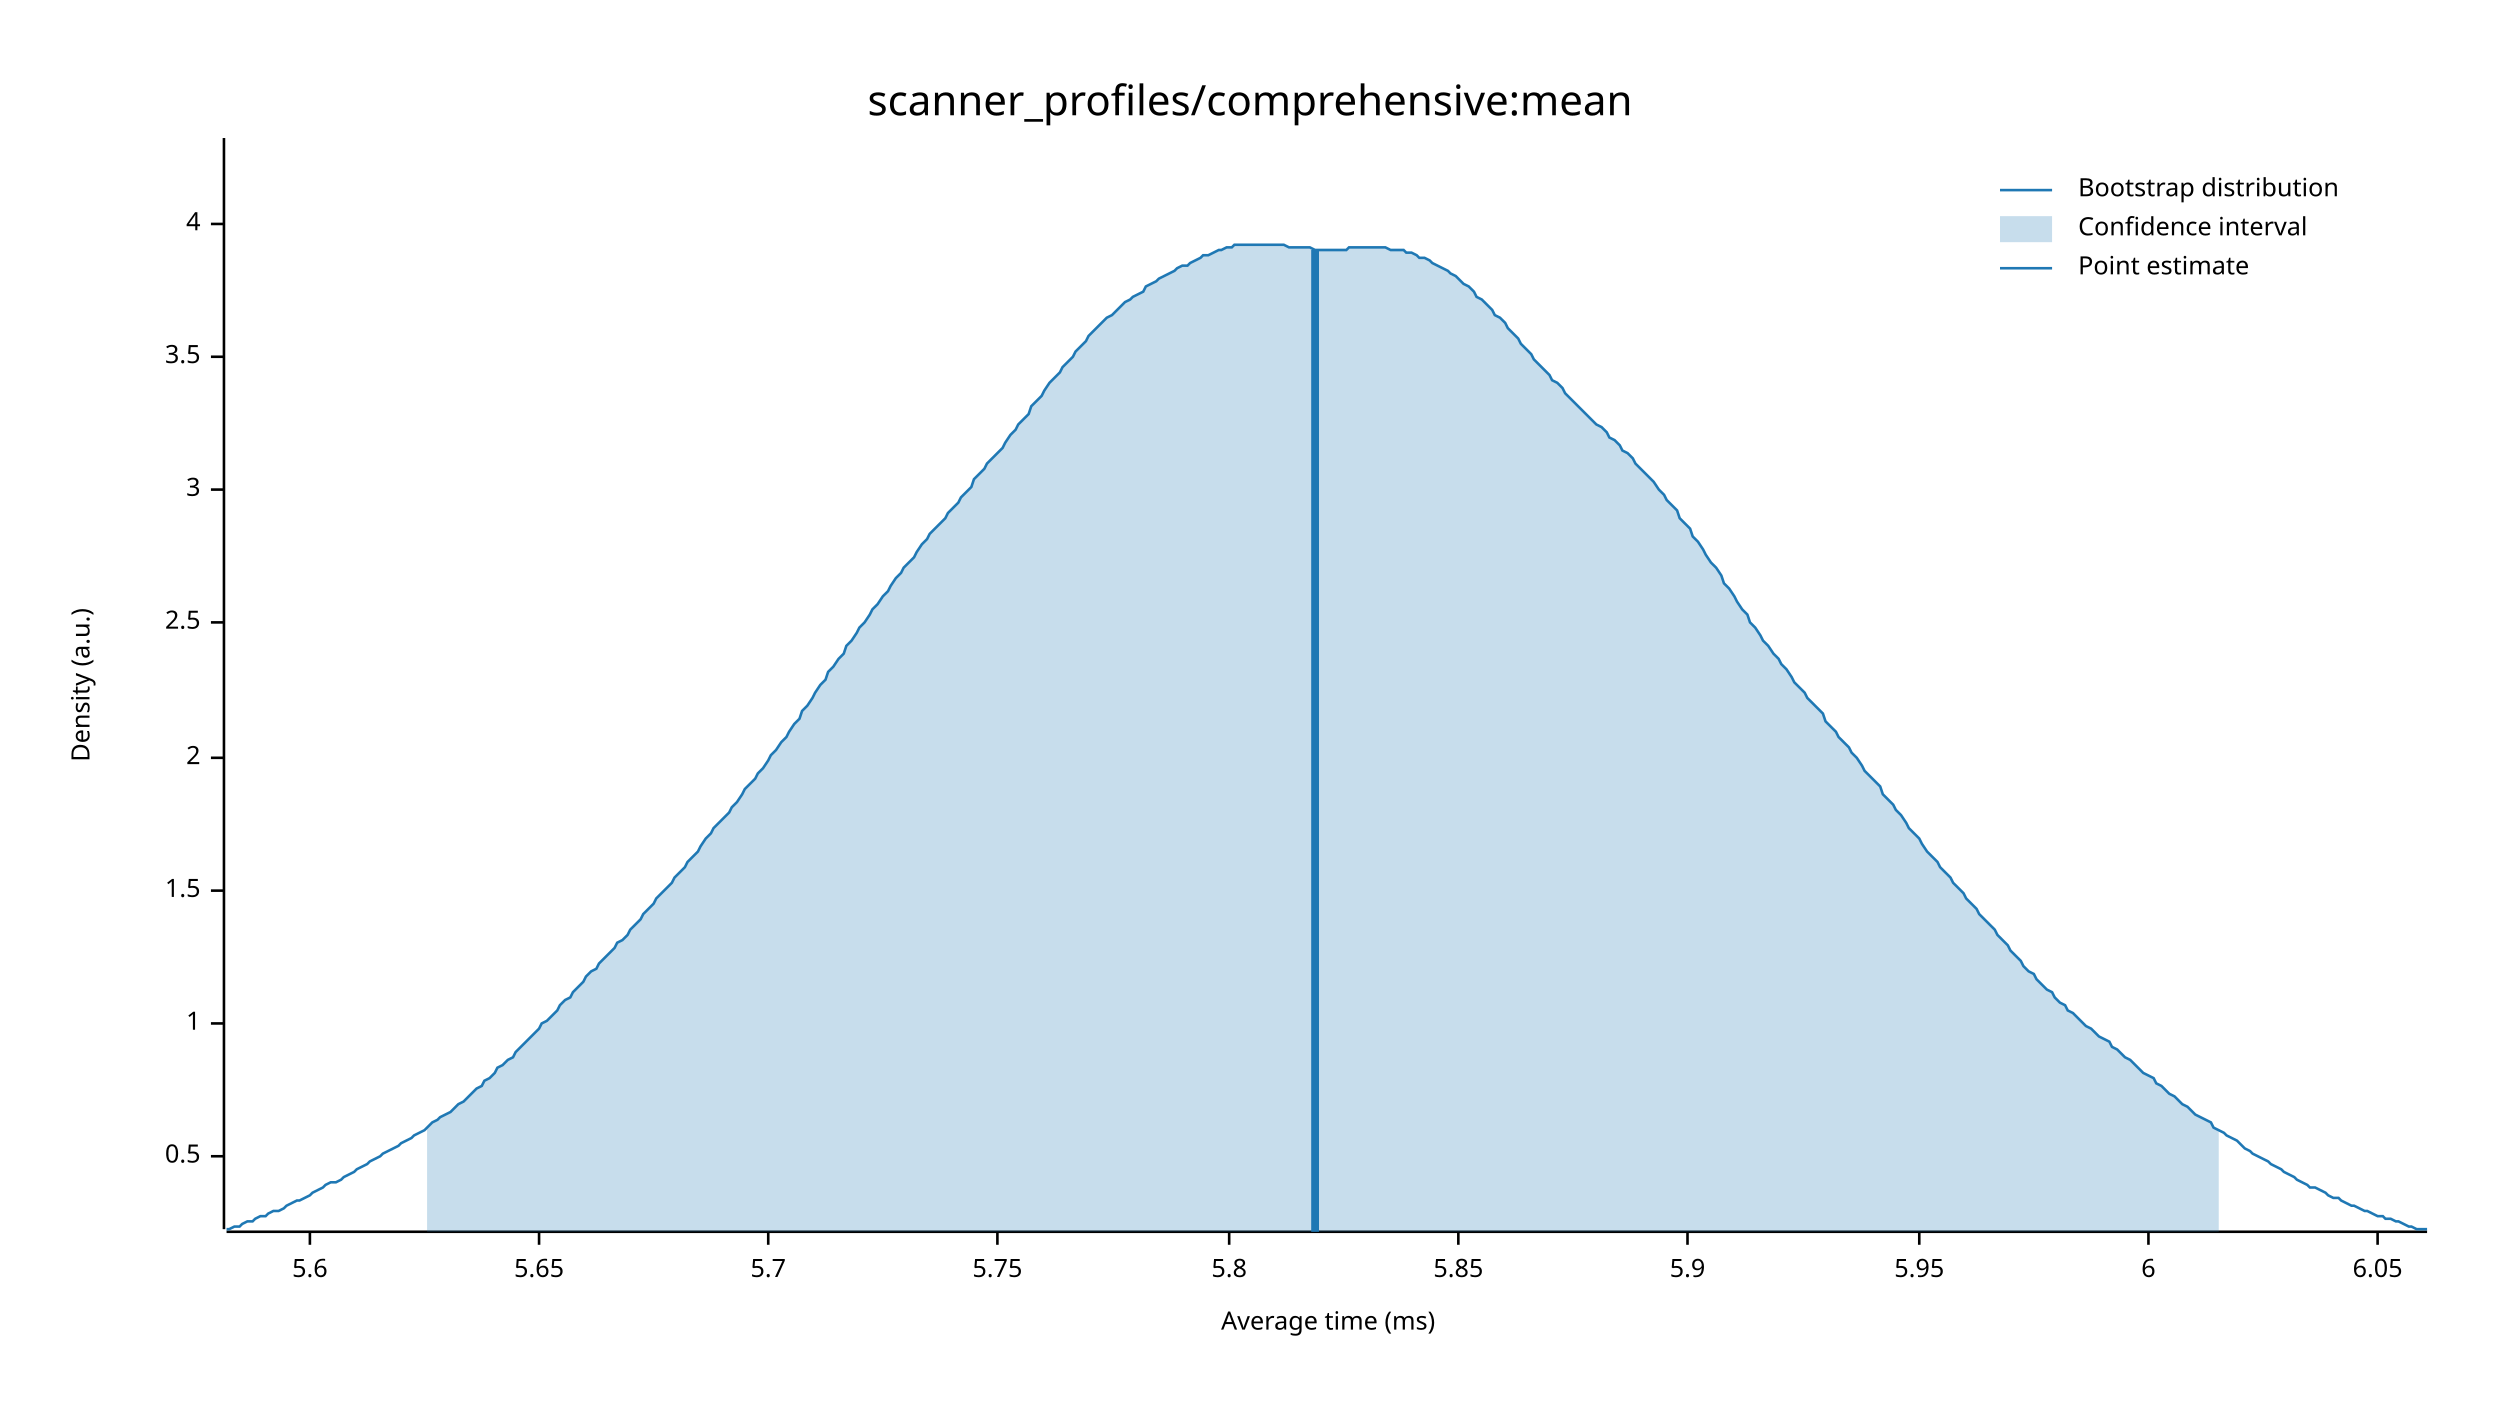
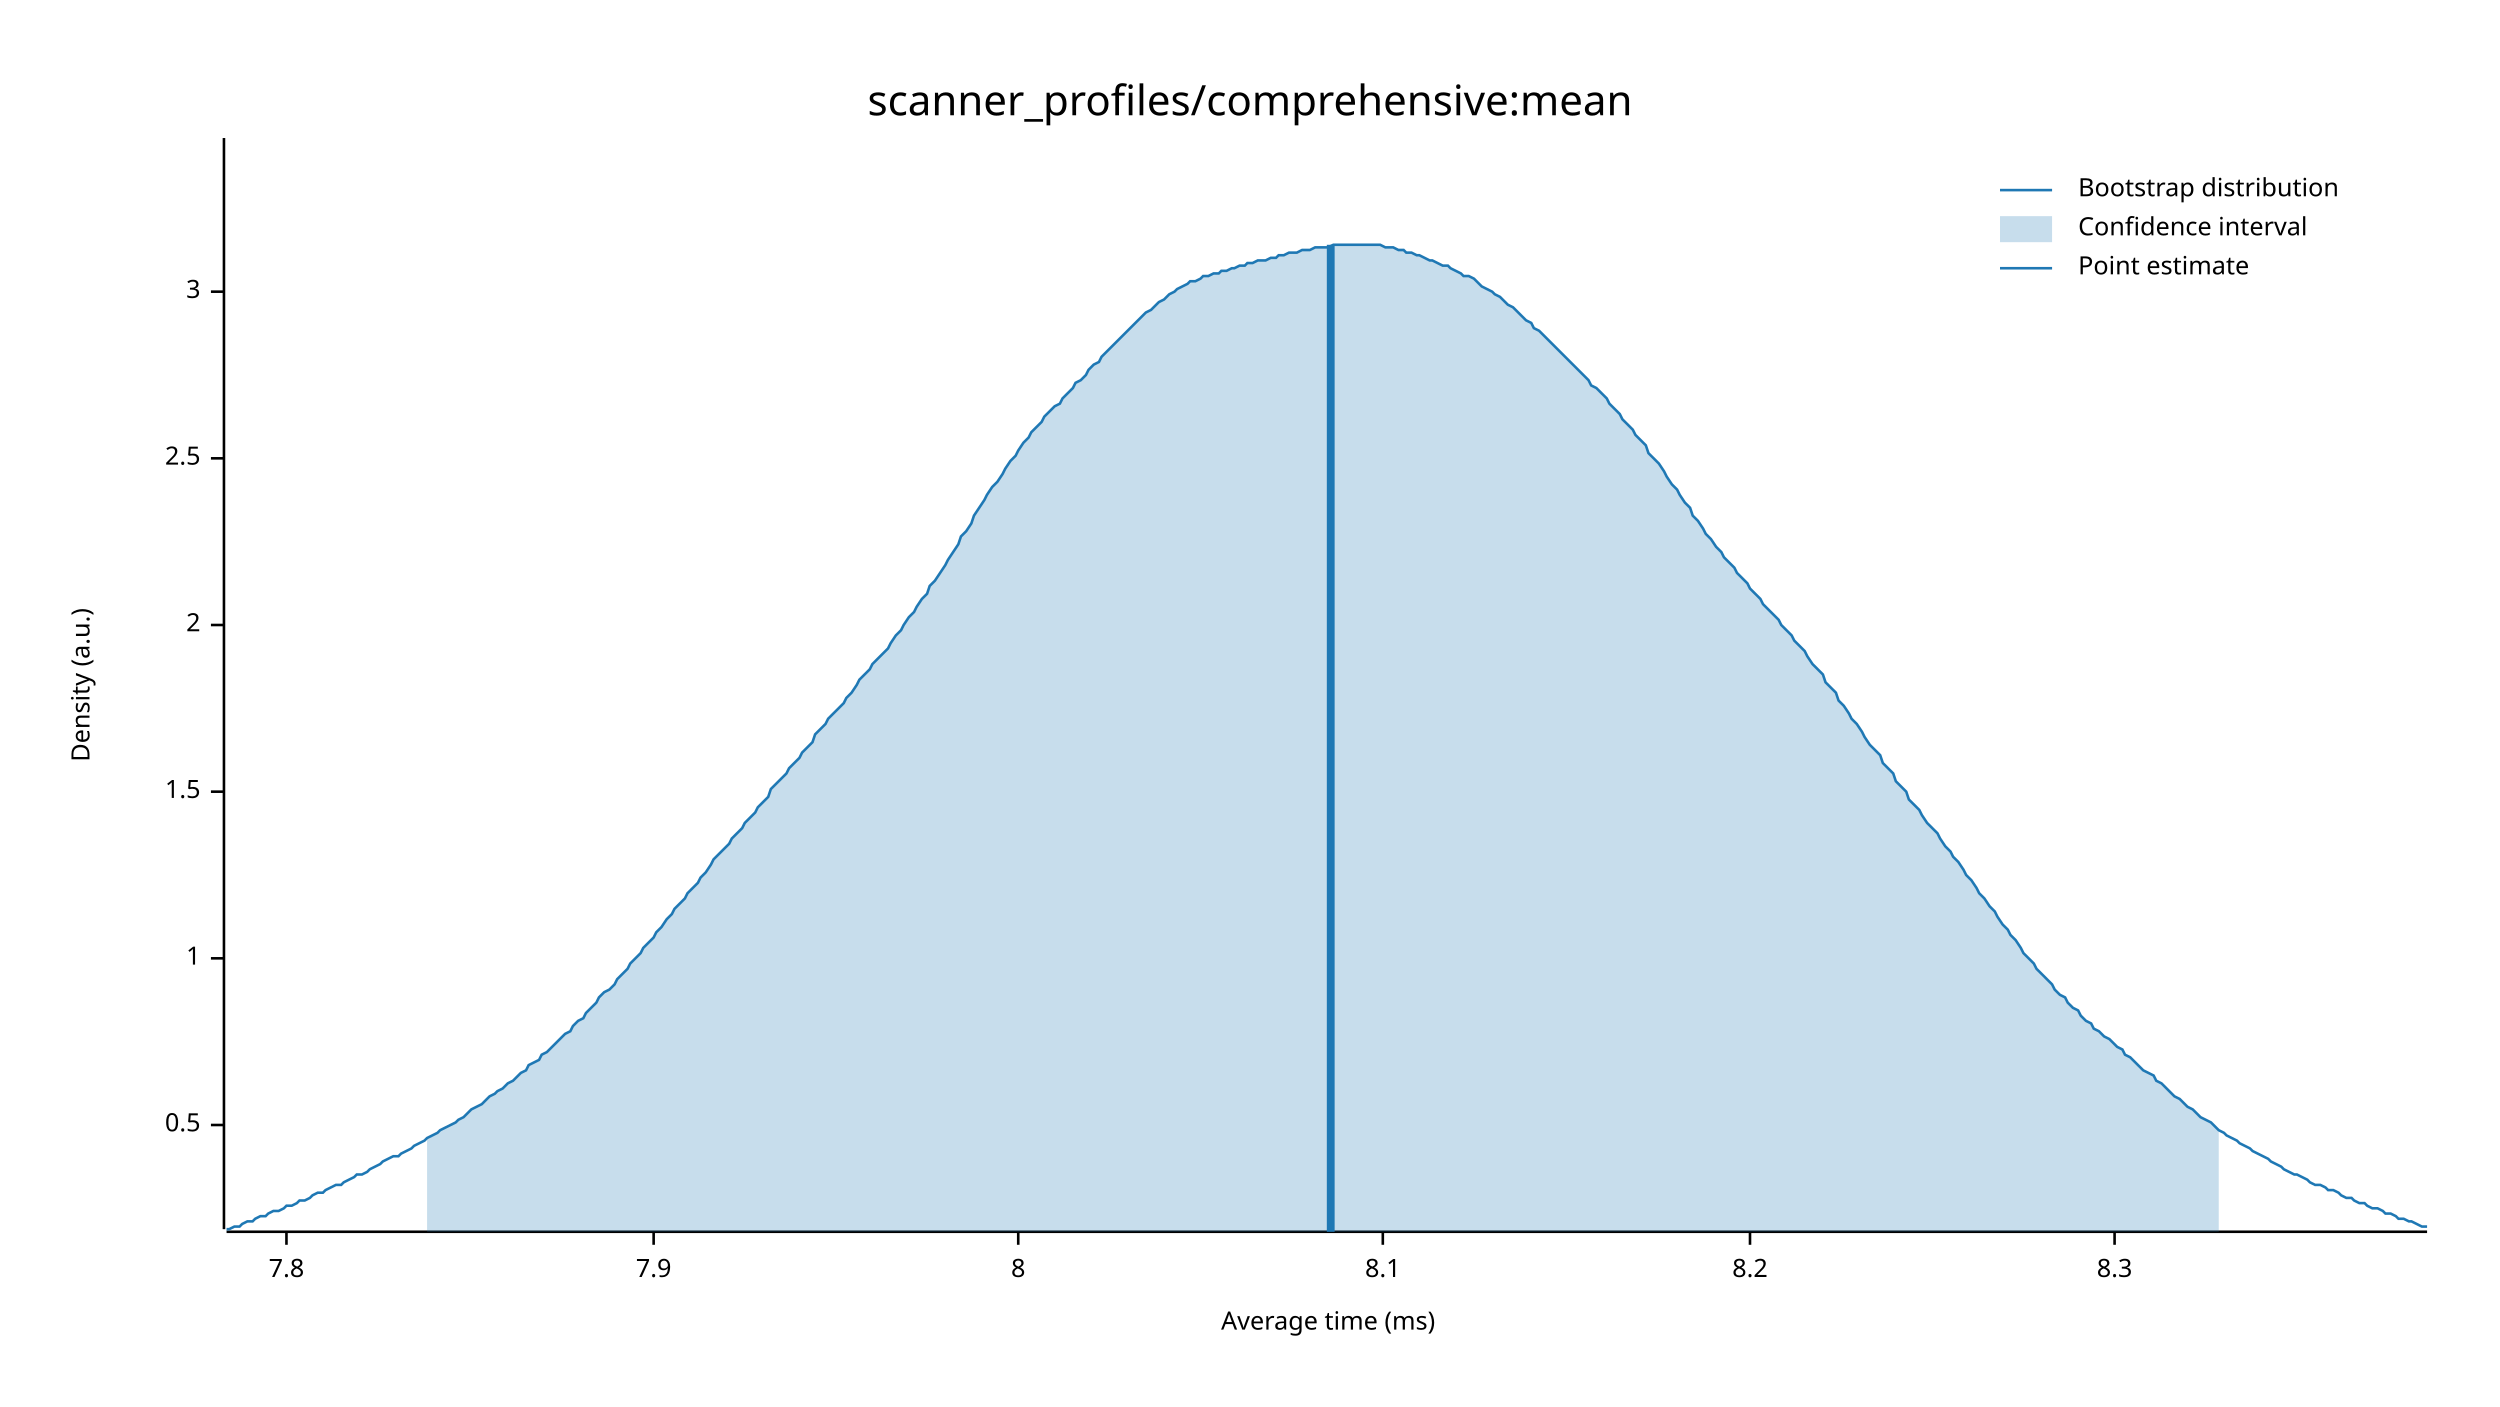
<svg xmlns="http://www.w3.org/2000/svg" width="960" height="540" viewBox="0 0 960 540">
  <text x="480" y="32" dy="0.76em" text-anchor="middle" font-family="sans-serif" font-size="16.129" opacity="1" fill="#000000">
scanner_profiles/comprehensive:mean
</text>
  <text x="27" y="263" dy="0.76em" text-anchor="middle" font-family="sans-serif" font-size="9.677" opacity="1" fill="#000000" transform="rotate(270, 27, 263)">
Density (a.u.)
</text>
  <text x="510" y="513" dy="-0.5ex" text-anchor="middle" font-family="sans-serif" font-size="9.677" opacity="1" fill="#000000">
Average time (ms)
</text>
  <polyline fill="none" opacity="1" stroke="#000000" stroke-width="1" points="86,53 86,472 " />
-   <text x="77" y="444" dy="0.5ex" text-anchor="end" font-family="sans-serif" font-size="9.677" opacity="1" fill="#000000">
+   <text x="77" y="432" dy="0.5ex" text-anchor="end" font-family="sans-serif" font-size="9.677" opacity="1" fill="#000000">
0.5
</text>
-   <polyline fill="none" opacity="1" stroke="#000000" stroke-width="1" points="81,444 86,444 " />
-   <text x="77" y="393" dy="0.5ex" text-anchor="end" font-family="sans-serif" font-size="9.677" opacity="1" fill="#000000">
+   <polyline fill="none" opacity="1" stroke="#000000" stroke-width="1" points="81,432 86,432 " />
+   <text x="77" y="368" dy="0.5ex" text-anchor="end" font-family="sans-serif" font-size="9.677" opacity="1" fill="#000000">
1
</text>
-   <polyline fill="none" opacity="1" stroke="#000000" stroke-width="1" points="81,393 86,393 " />
-   <text x="77" y="342" dy="0.5ex" text-anchor="end" font-family="sans-serif" font-size="9.677" opacity="1" fill="#000000">
+   <polyline fill="none" opacity="1" stroke="#000000" stroke-width="1" points="81,368 86,368 " />
+   <text x="77" y="304" dy="0.5ex" text-anchor="end" font-family="sans-serif" font-size="9.677" opacity="1" fill="#000000">
1.5
</text>
-   <polyline fill="none" opacity="1" stroke="#000000" stroke-width="1" points="81,342 86,342 " />
-   <text x="77" y="291" dy="0.5ex" text-anchor="end" font-family="sans-serif" font-size="9.677" opacity="1" fill="#000000">
+   <polyline fill="none" opacity="1" stroke="#000000" stroke-width="1" points="81,304 86,304 " />
+   <text x="77" y="240" dy="0.5ex" text-anchor="end" font-family="sans-serif" font-size="9.677" opacity="1" fill="#000000">
2
</text>
-   <polyline fill="none" opacity="1" stroke="#000000" stroke-width="1" points="81,291 86,291 " />
-   <text x="77" y="239" dy="0.5ex" text-anchor="end" font-family="sans-serif" font-size="9.677" opacity="1" fill="#000000">
+   <polyline fill="none" opacity="1" stroke="#000000" stroke-width="1" points="81,240 86,240 " />
+   <text x="77" y="176" dy="0.5ex" text-anchor="end" font-family="sans-serif" font-size="9.677" opacity="1" fill="#000000">
2.5
</text>
-   <polyline fill="none" opacity="1" stroke="#000000" stroke-width="1" points="81,239 86,239 " />
-   <text x="77" y="188" dy="0.5ex" text-anchor="end" font-family="sans-serif" font-size="9.677" opacity="1" fill="#000000">
+   <polyline fill="none" opacity="1" stroke="#000000" stroke-width="1" points="81,176 86,176 " />
+   <text x="77" y="112" dy="0.5ex" text-anchor="end" font-family="sans-serif" font-size="9.677" opacity="1" fill="#000000">
3
</text>
-   <polyline fill="none" opacity="1" stroke="#000000" stroke-width="1" points="81,188 86,188 " />
-   <text x="77" y="137" dy="0.5ex" text-anchor="end" font-family="sans-serif" font-size="9.677" opacity="1" fill="#000000">
- 3.5
+   <polyline fill="none" opacity="1" stroke="#000000" stroke-width="1" points="81,112 86,112 " />
+   <polyline fill="none" opacity="1" stroke="#000000" stroke-width="1" points="87,473 932,473 " />
+   <text x="110" y="483" dy="0.76em" text-anchor="middle" font-family="sans-serif" font-size="9.677" opacity="1" fill="#000000">
+ 7.8
</text>
-   <polyline fill="none" opacity="1" stroke="#000000" stroke-width="1" points="81,137 86,137 " />
-   <text x="77" y="86" dy="0.5ex" text-anchor="end" font-family="sans-serif" font-size="9.677" opacity="1" fill="#000000">
- 4
+   <polyline fill="none" opacity="1" stroke="#000000" stroke-width="1" points="110,473 110,478 " />
+   <text x="251" y="483" dy="0.76em" text-anchor="middle" font-family="sans-serif" font-size="9.677" opacity="1" fill="#000000">
+ 7.9
</text>
-   <polyline fill="none" opacity="1" stroke="#000000" stroke-width="1" points="81,86 86,86 " />
-   <polyline fill="none" opacity="1" stroke="#000000" stroke-width="1" points="87,473 932,473 " />
-   <text x="119" y="483" dy="0.76em" text-anchor="middle" font-family="sans-serif" font-size="9.677" opacity="1" fill="#000000">
- 5.6
+   <polyline fill="none" opacity="1" stroke="#000000" stroke-width="1" points="251,473 251,478 " />
+   <text x="391" y="483" dy="0.76em" text-anchor="middle" font-family="sans-serif" font-size="9.677" opacity="1" fill="#000000">
+ 8
</text>
-   <polyline fill="none" opacity="1" stroke="#000000" stroke-width="1" points="119,473 119,478 " />
-   <text x="207" y="483" dy="0.76em" text-anchor="middle" font-family="sans-serif" font-size="9.677" opacity="1" fill="#000000">
- 5.65
+   <polyline fill="none" opacity="1" stroke="#000000" stroke-width="1" points="391,473 391,478 " />
+   <text x="531" y="483" dy="0.76em" text-anchor="middle" font-family="sans-serif" font-size="9.677" opacity="1" fill="#000000">
+ 8.1
</text>
-   <polyline fill="none" opacity="1" stroke="#000000" stroke-width="1" points="207,473 207,478 " />
-   <text x="295" y="483" dy="0.76em" text-anchor="middle" font-family="sans-serif" font-size="9.677" opacity="1" fill="#000000">
- 5.7
+   <polyline fill="none" opacity="1" stroke="#000000" stroke-width="1" points="531,473 531,478 " />
+   <text x="672" y="483" dy="0.76em" text-anchor="middle" font-family="sans-serif" font-size="9.677" opacity="1" fill="#000000">
+ 8.2
</text>
-   <polyline fill="none" opacity="1" stroke="#000000" stroke-width="1" points="295,473 295,478 " />
-   <text x="383" y="483" dy="0.76em" text-anchor="middle" font-family="sans-serif" font-size="9.677" opacity="1" fill="#000000">
- 5.75
+   <polyline fill="none" opacity="1" stroke="#000000" stroke-width="1" points="672,473 672,478 " />
+   <text x="812" y="483" dy="0.76em" text-anchor="middle" font-family="sans-serif" font-size="9.677" opacity="1" fill="#000000">
+ 8.3
</text>
-   <polyline fill="none" opacity="1" stroke="#000000" stroke-width="1" points="383,473 383,478 " />
-   <text x="472" y="483" dy="0.76em" text-anchor="middle" font-family="sans-serif" font-size="9.677" opacity="1" fill="#000000">
- 5.8
- </text>
-   <polyline fill="none" opacity="1" stroke="#000000" stroke-width="1" points="472,473 472,478 " />
-   <text x="560" y="483" dy="0.76em" text-anchor="middle" font-family="sans-serif" font-size="9.677" opacity="1" fill="#000000">
- 5.85
- </text>
-   <polyline fill="none" opacity="1" stroke="#000000" stroke-width="1" points="560,473 560,478 " />
-   <text x="648" y="483" dy="0.76em" text-anchor="middle" font-family="sans-serif" font-size="9.677" opacity="1" fill="#000000">
- 5.9
- </text>
-   <polyline fill="none" opacity="1" stroke="#000000" stroke-width="1" points="648,473 648,478 " />
-   <text x="737" y="483" dy="0.76em" text-anchor="middle" font-family="sans-serif" font-size="9.677" opacity="1" fill="#000000">
- 5.95
- </text>
-   <polyline fill="none" opacity="1" stroke="#000000" stroke-width="1" points="737,473 737,478 " />
-   <text x="825" y="483" dy="0.76em" text-anchor="middle" font-family="sans-serif" font-size="9.677" opacity="1" fill="#000000">
- 6
- </text>
-   <polyline fill="none" opacity="1" stroke="#000000" stroke-width="1" points="825,473 825,478 " />
-   <text x="913" y="483" dy="0.76em" text-anchor="middle" font-family="sans-serif" font-size="9.677" opacity="1" fill="#000000">
- 6.05
- </text>
-   <polyline fill="none" opacity="1" stroke="#000000" stroke-width="1" points="913,473 913,478 " />
-   <polyline fill="none" opacity="1" stroke="#1F78B4" stroke-width="1" points="87,472 88,472 90,471 92,471 93,470 95,469 97,469 98,468 100,467 102,467 103,466 105,465 107,465 109,464 110,463 112,462 114,461 115,461 117,460 119,459 120,458 122,457 124,456 125,455 127,454 129,454 131,453 132,452 134,451 136,450 137,449 139,448 141,447 142,446 144,445 146,444 147,443 149,442 151,441 153,440 154,439 156,438 158,437 159,436 161,435 163,434 164,433 166,431 168,430 169,429 171,428 173,427 175,425 176,424 178,423 180,421 181,420 183,418 185,417 186,415 188,414 190,412 191,410 193,409 195,407 197,406 198,404 200,402 202,400 203,399 205,397 207,395 208,393 210,392 212,390 214,388 215,386 217,384 219,383 220,381 222,379 224,377 225,375 227,373 229,372 230,370 232,368 234,366 236,364 237,362 239,361 241,359 242,357 244,355 246,353 247,351 249,349 251,347 252,345 254,343 256,341 258,339 259,337 261,335 263,333 264,331 266,329 268,327 269,325 271,322 273,320 274,318 276,316 278,314 280,312 281,310 283,308 285,305 286,303 288,301 290,299 291,297 293,295 295,292 296,290 298,288 300,285 302,283 303,281 305,278 307,276 308,273 310,271 312,268 313,266 315,263 317,261 318,258 320,256 322,253 324,251 325,248 327,246 329,243 330,241 332,239 334,236 335,234 337,232 339,229 341,227 342,225 344,222 346,220 347,218 349,216 351,214 352,212 354,209 356,207 357,205 359,203 361,201 363,199 364,197 366,195 368,193 369,191 371,189 373,187 374,184 376,182 378,180 379,178 381,176 383,174 385,172 386,170 388,167 390,165 391,163 393,161 395,159 396,156 398,154 400,152 401,150 403,147 405,145 407,143 408,141 410,139 412,137 413,135 415,133 417,131 418,129 420,127 422,125 423,124 425,122 427,121 429,119 430,118 432,116 434,115 435,114 437,113 439,112 440,110 442,109 444,108 445,107 447,106 449,105 451,104 452,103 454,102 456,102 457,101 459,100 461,99 462,98 464,98 466,97 468,96 469,96 471,95 473,95 474,94 476,94 478,94 479,94 481,94 483,94 484,94 486,94 488,94 490,94 491,94 493,94 495,95 496,95 498,95 500,95 501,95 503,95 505,96 506,96 508,96 510,96 512,96 513,96 515,96 517,96 518,95 520,95 522,95 523,95 525,95 527,95 528,95 530,95 532,95 534,96 535,96 537,96 539,96 540,97 542,97 544,98 545,99 547,99 549,100 550,101 552,102 554,103 556,104 557,105 559,106 561,108 562,109 564,110 566,112 567,114 569,115 571,117 573,119 574,121 576,122 578,124 579,126 581,128 583,130 584,132 586,134 588,136 589,138 591,140 593,142 595,144 596,146 598,147 600,149 601,151 603,153 605,155 606,156 608,158 610,160 611,161 613,163 615,164 617,166 618,168 620,169 622,171 623,173 625,174 627,176 628,178 630,180 632,182 633,183 635,185 637,188 639,190 640,192 642,194 644,196 645,199 647,201 649,203 650,206 652,208 654,211 655,213 657,216 659,218 661,221 662,224 664,226 666,229 667,231 669,234 671,236 672,239 674,241 676,244 677,246 679,248 681,251 683,253 684,255 686,257 688,260 689,262 691,264 693,266 694,268 696,270 698,272 700,274 701,277 703,279 705,281 706,283 708,285 710,287 711,289 713,291 715,294 716,296 718,298 720,300 722,302 723,305 725,307 727,309 728,311 730,313 732,316 733,318 735,320 737,322 738,324 740,327 742,329 744,331 745,333 747,335 749,337 750,339 752,341 754,343 755,345 757,347 759,349 760,351 762,353 764,355 766,357 767,359 769,361 771,363 772,365 774,367 776,369 777,371 779,373 781,374 782,376 784,378 786,380 788,381 789,383 791,385 793,386 794,388 796,389 798,391 799,392 801,394 803,395 804,396 806,398 808,399 810,400 811,402 813,403 815,405 816,406 818,407 820,409 821,410 823,412 825,413 827,414 828,416 830,417 832,419 833,420 835,421 837,423 838,424 840,425 842,427 843,428 845,429 847,430 849,431 850,433 852,434 854,435 855,436 857,437 859,438 860,439 862,441 864,442 865,443 867,444 869,445 871,446 872,447 874,448 876,449 877,450 879,451 881,452 882,453 884,454 886,455 887,456 889,456 891,457 893,458 894,459 896,460 898,460 899,461 901,462 903,463 904,463 906,464 908,465 909,465 911,466 913,467 915,467 916,468 918,468 920,469 921,469 923,470 925,471 926,471 928,472 930,472 932,472 " />
-   <polygon opacity="0.25" fill="#1F78B4" points="164,433 166,431 168,430 169,429 171,428 173,427 175,425 176,424 178,423 180,421 181,420 183,418 185,417 186,415 188,414 190,412 191,410 193,409 195,407 197,406 198,404 200,402 202,400 203,399 205,397 207,395 208,393 210,392 212,390 214,388 215,386 217,384 219,383 220,381 222,379 224,377 225,375 227,373 229,372 230,370 232,368 234,366 236,364 237,362 239,361 241,359 242,357 244,355 246,353 247,351 249,349 251,347 252,345 254,343 256,341 258,339 259,337 261,335 263,333 264,331 266,329 268,327 269,325 271,322 273,320 274,318 276,316 278,314 280,312 281,310 283,308 285,305 286,303 288,301 290,299 291,297 293,295 295,292 296,290 298,288 300,285 302,283 303,281 305,278 307,276 308,273 310,271 312,268 313,266 315,263 317,261 318,258 320,256 322,253 324,251 325,248 327,246 329,243 330,241 332,239 334,236 335,234 337,232 339,229 341,227 342,225 344,222 346,220 347,218 349,216 351,214 352,212 354,209 356,207 357,205 359,203 361,201 363,199 364,197 366,195 368,193 369,191 371,189 373,187 374,184 376,182 378,180 379,178 381,176 383,174 385,172 386,170 388,167 390,165 391,163 393,161 395,159 396,156 398,154 400,152 401,150 403,147 405,145 407,143 408,141 410,139 412,137 413,135 415,133 417,131 418,129 420,127 422,125 423,124 425,122 427,121 429,119 430,118 432,116 434,115 435,114 437,113 439,112 440,110 442,109 444,108 445,107 447,106 449,105 451,104 452,103 454,102 456,102 457,101 459,100 461,99 462,98 464,98 466,97 468,96 469,96 471,95 473,95 474,94 476,94 478,94 479,94 481,94 483,94 484,94 486,94 488,94 490,94 491,94 493,94 495,95 496,95 498,95 500,95 501,95 503,95 505,96 506,96 508,96 510,96 512,96 513,96 515,96 517,96 518,95 520,95 522,95 523,95 525,95 527,95 528,95 530,95 532,95 534,96 535,96 537,96 539,96 540,97 542,97 544,98 545,99 547,99 549,100 550,101 552,102 554,103 556,104 557,105 559,106 561,108 562,109 564,110 566,112 567,114 569,115 571,117 573,119 574,121 576,122 578,124 579,126 581,128 583,130 584,132 586,134 588,136 589,138 591,140 593,142 595,144 596,146 598,147 600,149 601,151 603,153 605,155 606,156 608,158 610,160 611,161 613,163 615,164 617,166 618,168 620,169 622,171 623,173 625,174 627,176 628,178 630,180 632,182 633,183 635,185 637,188 639,190 640,192 642,194 644,196 645,199 647,201 649,203 650,206 652,208 654,211 655,213 657,216 659,218 661,221 662,224 664,226 666,229 667,231 669,234 671,236 672,239 674,241 676,244 677,246 679,248 681,251 683,253 684,255 686,257 688,260 689,262 691,264 693,266 694,268 696,270 698,272 700,274 701,277 703,279 705,281 706,283 708,285 710,287 711,289 713,291 715,294 716,296 718,298 720,300 722,302 723,305 725,307 727,309 728,311 730,313 732,316 733,318 735,320 737,322 738,324 740,327 742,329 744,331 745,333 747,335 749,337 750,339 752,341 754,343 755,345 757,347 759,349 760,351 762,353 764,355 766,357 767,359 769,361 771,363 772,365 774,367 776,369 777,371 779,373 781,374 782,376 784,378 786,380 788,381 789,383 791,385 793,386 794,388 796,389 798,391 799,392 801,394 803,395 804,396 806,398 808,399 810,400 811,402 813,403 815,405 816,406 818,407 820,409 821,410 823,412 825,413 827,414 828,416 830,417 832,419 833,420 835,421 837,423 838,424 840,425 842,427 843,428 845,429 847,430 849,431 850,433 852,434 852,473 164,473 " />
-   <polyline fill="none" opacity="1" stroke="#1F78B4" stroke-width="3" points="505,473 505,96 " />
+   <polyline fill="none" opacity="1" stroke="#000000" stroke-width="1" points="812,473 812,478 " />
+   <polyline fill="none" opacity="1" stroke="#1F78B4" stroke-width="1" points="87,472 88,472 90,471 92,471 93,470 95,469 97,469 98,468 100,467 102,467 103,466 105,465 107,465 109,464 110,463 112,463 114,462 115,461 117,461 119,460 120,459 122,458 124,458 125,457 127,456 129,455 131,455 132,454 134,453 136,452 137,451 139,451 141,450 142,449 144,448 146,447 147,446 149,445 151,444 153,444 154,443 156,442 158,441 159,440 161,439 163,438 164,437 166,436 168,435 169,434 171,433 173,432 175,431 176,430 178,429 180,427 181,426 183,425 185,424 186,423 188,421 190,420 191,419 193,418 195,416 197,415 198,414 200,412 202,411 203,409 205,408 207,407 208,405 210,404 212,402 214,400 215,399 217,397 219,396 220,394 222,392 224,391 225,389 227,387 229,385 230,383 232,381 234,380 236,378 237,376 239,374 241,372 242,370 244,368 246,366 247,364 249,362 251,360 252,358 254,356 256,353 258,351 259,349 261,347 263,345 264,343 266,341 268,339 269,337 271,335 273,332 274,330 276,328 278,326 280,324 281,322 283,320 285,318 286,316 288,314 290,312 291,310 293,308 295,306 296,303 298,301 300,299 302,297 303,295 305,293 307,291 308,289 310,287 312,285 313,282 315,280 317,278 318,276 320,274 322,272 324,270 325,268 327,266 329,263 330,261 332,259 334,257 335,255 337,253 339,251 341,249 342,247 344,244 346,242 347,240 349,237 351,235 352,233 354,230 356,228 357,225 359,223 361,220 363,217 364,215 366,212 368,209 369,206 371,204 373,201 374,198 376,195 378,192 379,190 381,187 383,185 385,182 386,180 388,177 390,175 391,173 393,170 395,168 396,166 398,164 400,162 401,160 403,158 405,156 407,155 408,153 410,151 412,149 413,147 415,146 417,144 418,142 420,140 422,139 423,137 425,135 427,133 429,131 430,130 432,128 434,126 435,125 437,123 439,121 440,120 442,119 444,117 445,116 447,115 449,113 451,112 452,111 454,110 456,109 457,108 459,108 461,107 462,106 464,106 466,105 468,105 469,104 471,104 473,103 474,103 476,102 478,102 479,101 481,101 483,100 484,100 486,100 488,99 490,99 491,98 493,98 495,97 496,97 498,97 500,96 501,96 503,96 505,95 506,95 508,95 510,95 512,94 513,94 515,94 517,94 518,94 520,94 522,94 523,94 525,94 527,94 528,94 530,94 532,95 534,95 535,95 537,96 539,96 540,97 542,97 544,98 545,98 547,99 549,100 550,100 552,101 554,102 556,102 557,103 559,104 561,105 562,106 564,106 566,107 567,108 569,110 571,111 573,112 574,113 576,114 578,116 579,117 581,118 583,120 584,121 586,123 588,124 589,126 591,127 593,129 595,131 596,132 598,134 600,136 601,137 603,139 605,141 606,142 608,144 610,146 611,148 613,149 615,151 617,153 618,155 620,157 622,159 623,161 625,163 627,165 628,167 630,169 632,171 633,174 635,176 637,178 639,181 640,183 642,186 644,188 645,190 647,193 649,195 650,198 652,200 654,203 655,205 657,207 659,210 661,212 662,214 664,216 666,218 667,220 669,222 671,224 672,226 674,228 676,230 677,232 679,234 681,236 683,238 684,240 686,242 688,244 689,246 691,248 693,250 694,252 696,255 698,257 700,259 701,262 703,264 705,266 706,269 708,271 710,274 711,276 713,278 715,281 716,283 718,286 720,288 722,290 723,293 725,295 727,297 728,300 730,302 732,304 733,307 735,309 737,311 738,313 740,316 742,318 744,320 745,322 747,325 749,327 750,329 752,331 754,334 755,336 757,338 759,341 760,343 762,345 764,348 766,350 767,352 769,355 771,357 772,359 774,361 776,364 777,366 779,368 781,370 782,372 784,374 786,376 788,378 789,380 791,382 793,383 794,385 796,387 798,388 799,390 801,392 803,393 804,395 806,396 808,398 810,399 811,400 813,402 815,403 816,405 818,406 820,408 821,409 823,411 825,412 827,413 828,415 830,416 832,418 833,419 835,421 837,422 838,423 840,425 842,426 843,427 845,429 847,430 849,431 850,432 852,434 854,435 855,436 857,437 859,438 860,439 862,440 864,441 865,442 867,443 869,444 871,445 872,446 874,447 876,448 877,449 879,450 881,451 882,451 884,452 886,453 887,454 889,455 891,455 893,456 894,457 896,457 898,458 899,459 901,460 903,460 904,461 906,462 908,462 909,463 911,464 913,464 915,465 916,466 918,466 920,467 921,468 923,468 925,469 926,469 928,470 930,471 932,471 " />
+   <polygon opacity="0.25" fill="#1F78B4" points="164,437 166,436 168,435 169,434 171,433 173,432 175,431 176,430 178,429 180,427 181,426 183,425 185,424 186,423 188,421 190,420 191,419 193,418 195,416 197,415 198,414 200,412 202,411 203,409 205,408 207,407 208,405 210,404 212,402 214,400 215,399 217,397 219,396 220,394 222,392 224,391 225,389 227,387 229,385 230,383 232,381 234,380 236,378 237,376 239,374 241,372 242,370 244,368 246,366 247,364 249,362 251,360 252,358 254,356 256,353 258,351 259,349 261,347 263,345 264,343 266,341 268,339 269,337 271,335 273,332 274,330 276,328 278,326 280,324 281,322 283,320 285,318 286,316 288,314 290,312 291,310 293,308 295,306 296,303 298,301 300,299 302,297 303,295 305,293 307,291 308,289 310,287 312,285 313,282 315,280 317,278 318,276 320,274 322,272 324,270 325,268 327,266 329,263 330,261 332,259 334,257 335,255 337,253 339,251 341,249 342,247 344,244 346,242 347,240 349,237 351,235 352,233 354,230 356,228 357,225 359,223 361,220 363,217 364,215 366,212 368,209 369,206 371,204 373,201 374,198 376,195 378,192 379,190 381,187 383,185 385,182 386,180 388,177 390,175 391,173 393,170 395,168 396,166 398,164 400,162 401,160 403,158 405,156 407,155 408,153 410,151 412,149 413,147 415,146 417,144 418,142 420,140 422,139 423,137 425,135 427,133 429,131 430,130 432,128 434,126 435,125 437,123 439,121 440,120 442,119 444,117 445,116 447,115 449,113 451,112 452,111 454,110 456,109 457,108 459,108 461,107 462,106 464,106 466,105 468,105 469,104 471,104 473,103 474,103 476,102 478,102 479,101 481,101 483,100 484,100 486,100 488,99 490,99 491,98 493,98 495,97 496,97 498,97 500,96 501,96 503,96 505,95 506,95 508,95 510,95 512,94 513,94 515,94 517,94 518,94 520,94 522,94 523,94 525,94 527,94 528,94 530,94 532,95 534,95 535,95 537,96 539,96 540,97 542,97 544,98 545,98 547,99 549,100 550,100 552,101 554,102 556,102 557,103 559,104 561,105 562,106 564,106 566,107 567,108 569,110 571,111 573,112 574,113 576,114 578,116 579,117 581,118 583,120 584,121 586,123 588,124 589,126 591,127 593,129 595,131 596,132 598,134 600,136 601,137 603,139 605,141 606,142 608,144 610,146 611,148 613,149 615,151 617,153 618,155 620,157 622,159 623,161 625,163 627,165 628,167 630,169 632,171 633,174 635,176 637,178 639,181 640,183 642,186 644,188 645,190 647,193 649,195 650,198 652,200 654,203 655,205 657,207 659,210 661,212 662,214 664,216 666,218 667,220 669,222 671,224 672,226 674,228 676,230 677,232 679,234 681,236 683,238 684,240 686,242 688,244 689,246 691,248 693,250 694,252 696,255 698,257 700,259 701,262 703,264 705,266 706,269 708,271 710,274 711,276 713,278 715,281 716,283 718,286 720,288 722,290 723,293 725,295 727,297 728,300 730,302 732,304 733,307 735,309 737,311 738,313 740,316 742,318 744,320 745,322 747,325 749,327 750,329 752,331 754,334 755,336 757,338 759,341 760,343 762,345 764,348 766,350 767,352 769,355 771,357 772,359 774,361 776,364 777,366 779,368 781,370 782,372 784,374 786,376 788,378 789,380 791,382 793,383 794,385 796,387 798,388 799,390 801,392 803,393 804,395 806,396 808,398 810,399 811,400 813,402 815,403 816,405 818,406 820,408 821,409 823,411 825,412 827,413 828,415 830,416 832,418 833,419 835,421 837,422 838,423 840,425 842,426 843,427 845,429 847,430 849,431 850,432 852,434 852,473 164,473 " />
+   <polyline fill="none" opacity="1" stroke="#1F78B4" stroke-width="3" points="511,473 511,94 " />
  <text x="798" y="68" dy="0.76em" text-anchor="start" font-family="sans-serif" font-size="9.677" opacity="1" fill="#000000">
Bootstrap distribution
</text>
  <text x="798" y="83" dy="0.76em" text-anchor="start" font-family="sans-serif" font-size="9.677" opacity="1" fill="#000000">
Confidence interval
</text>
  <text x="798" y="98" dy="0.76em" text-anchor="start" font-family="sans-serif" font-size="9.677" opacity="1" fill="#000000">
Point estimate
</text>
  <polyline fill="none" opacity="1" stroke="#1F78B4" stroke-width="1" points="768,73 788,73 " />
  <rect x="768" y="83" width="20" height="10" opacity="0.25" fill="#1F78B4" stroke="none" />
  <polyline fill="none" opacity="1" stroke="#1F78B4" stroke-width="1" points="768,103 788,103 " />
</svg>
